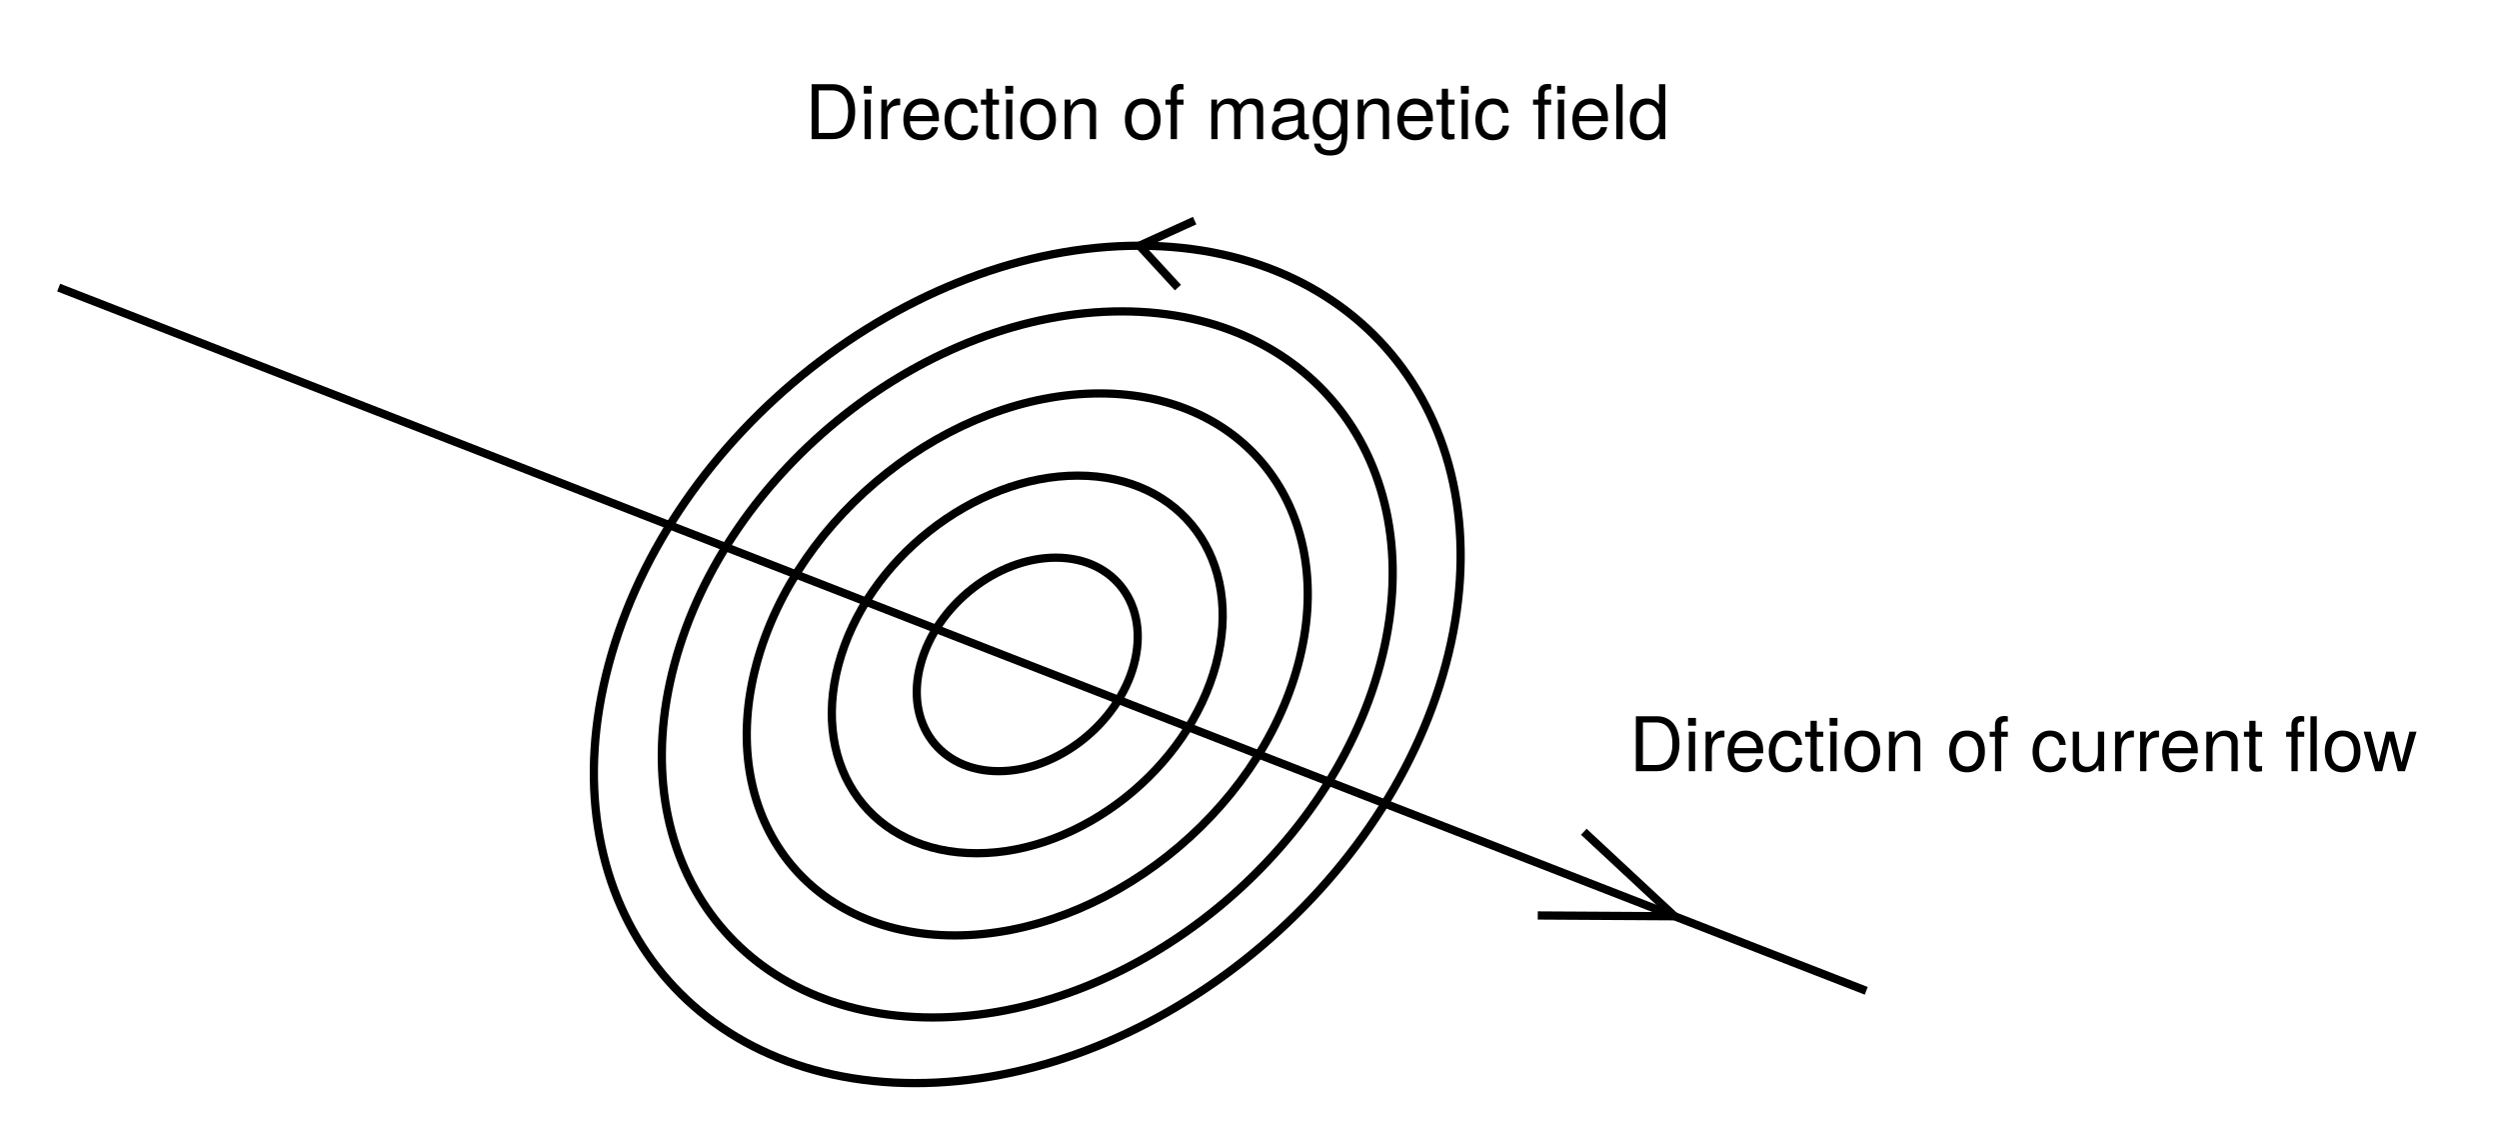
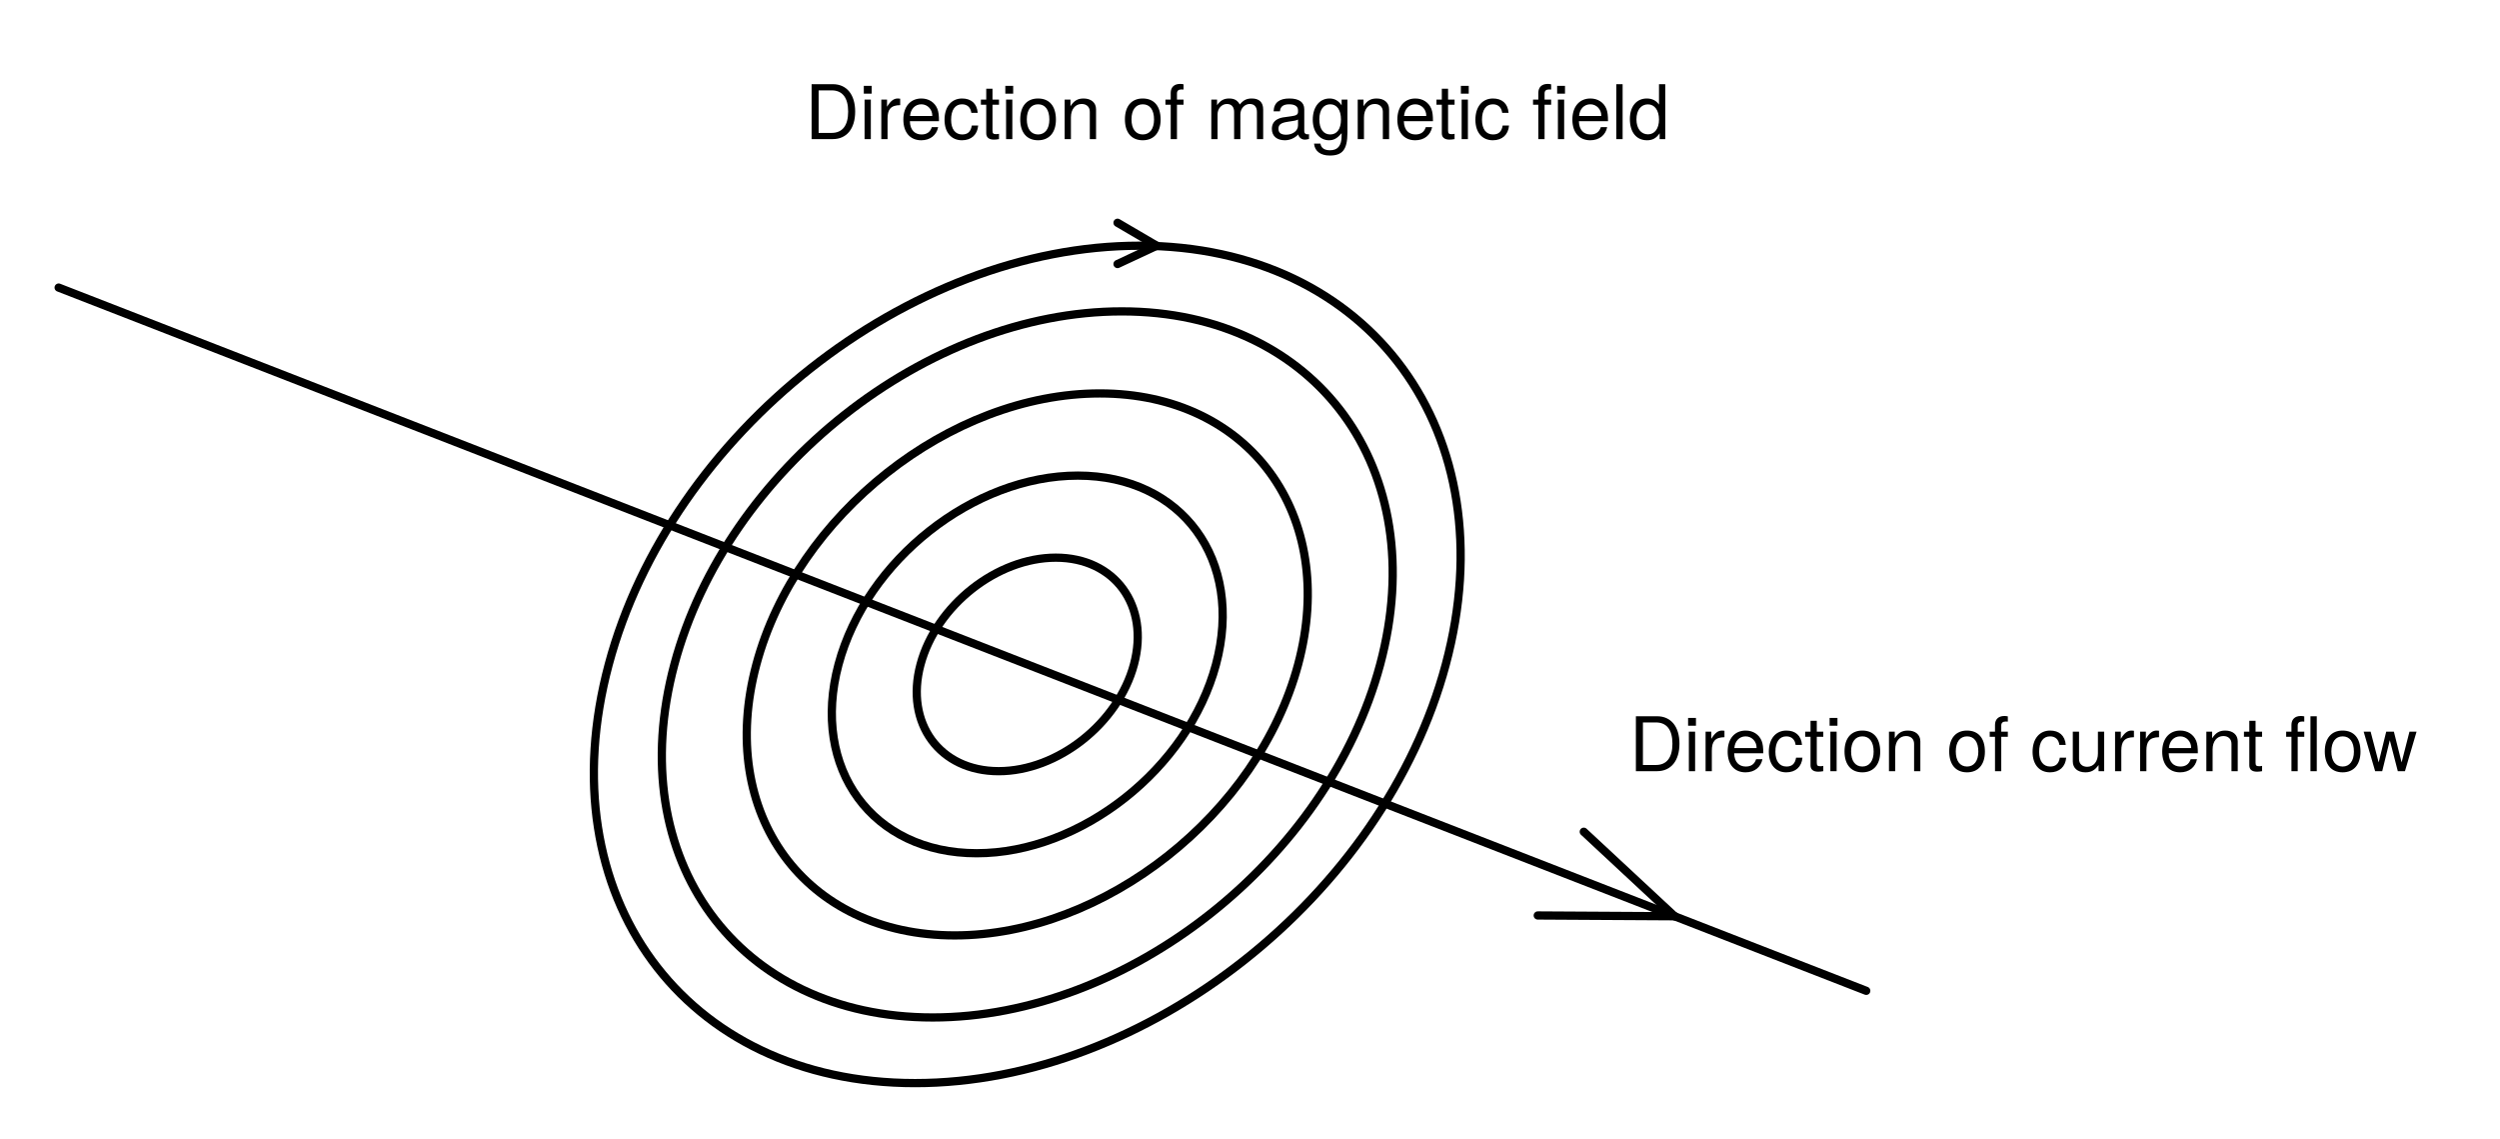
<svg xmlns="http://www.w3.org/2000/svg" version="1.1" id="Layer_1" x="0px" y="0px" width="606px" height="276px" viewBox="0 0 606 276" enable-background="new 0 0 606 276" xml:space="preserve">
-   <line fill="none" stroke="#000000" stroke-width="2" stroke-miterlimit="10" x1="14.223" y1="69.712" x2="452.556" y2="240.175" />
-   <path fill="none" stroke="#000000" stroke-width="2" stroke-miterlimit="10" d="M274.984,161.057  c3.83-14.292-4.651-25.878-18.945-25.878c-14.291,0-28.981,11.586-32.812,25.878c-3.829,14.291,4.653,25.876,18.944,25.876  C256.466,186.933,271.154,175.348,274.984,161.057z" />
-   <path fill="none" stroke="#000000" stroke-width="2" stroke-miterlimit="10" d="M294.876,161.055  c6.771-25.276-8.228-45.766-33.505-45.766c-25.278,0-51.258,20.49-58.032,45.766c-6.773,25.278,8.228,45.769,33.504,45.769  C262.123,206.824,288.102,186.333,294.876,161.055z" />
-   <path fill="none" stroke="#000000" stroke-width="2" stroke-miterlimit="10" d="M314.795,161.055  c9.721-36.277-11.81-65.687-48.088-65.687c-36.278,0-73.568,29.41-83.289,65.687c-9.721,36.278,11.809,65.688,48.087,65.688  C267.783,226.743,305.075,197.333,314.795,161.055z" />
-   <path fill="none" stroke="#000000" stroke-width="2" stroke-miterlimit="10" d="M334.687,161.057  c12.665-47.263-15.385-85.578-62.646-85.578c-47.264,0-95.847,38.315-108.511,85.578c-12.664,47.263,15.386,85.578,62.647,85.578  C273.44,246.634,322.021,208.319,334.687,161.057z" />
-   <path fill="none" stroke="#000000" stroke-width="2" stroke-miterlimit="10" d="M350.598,161.055  c15.02-56.051-18.243-101.49-74.295-101.49c-56.053,0-113.668,45.439-128.687,101.49c-15.02,56.052,18.244,101.491,74.296,101.491  S335.58,217.107,350.598,161.055z" />
-   <line fill="none" stroke="#000000" stroke-width="2" stroke-miterlimit="10" x1="406.088" y1="222.104" x2="372.904" y2="221.911" />
-   <line fill="none" stroke="#000000" stroke-width="2" stroke-miterlimit="10" x1="406.088" y1="222.104" x2="384.066" y2="201.619" />
-   <line fill="none" stroke="#000000" stroke-width="2" stroke-miterlimit="10" x1="276.303" y1="59.565" x2="285.645" y2="69.712" />
-   <line fill="none" stroke="#000000" stroke-width="2" stroke-miterlimit="10" x1="276.303" y1="59.565" x2="289.703" y2="53.478" />
+   <line fill="none" stroke="#000000" stroke-width="2" stroke-linecap="round" stroke-miterlimit="10" x1="14.223" y1="69.712" x2="452.556" y2="240.175" />
+   <path fill="none" stroke="#000000" stroke-width="2" stroke-linecap="round" stroke-miterlimit="10" d="M274.984,161.057  c3.83-14.291-4.651-25.877-18.945-25.877c-14.291,0-28.981,11.586-32.812,25.877c-3.829,14.291,4.653,25.877,18.944,25.877  C256.466,186.934,271.154,175.348,274.984,161.057z" />
+   <path fill="none" stroke="#000000" stroke-width="2" stroke-linecap="round" stroke-miterlimit="10" d="M294.876,161.055  c6.771-25.276-8.228-45.766-33.505-45.766c-25.278,0-51.258,20.49-58.032,45.766c-6.773,25.278,8.228,45.77,33.504,45.77  C262.123,206.824,288.102,186.333,294.876,161.055z" />
+   <path fill="none" stroke="#000000" stroke-width="2" stroke-linecap="round" stroke-miterlimit="10" d="M314.795,161.055  c9.721-36.277-11.81-65.687-48.088-65.687s-73.568,29.41-83.289,65.687c-9.721,36.278,11.809,65.688,48.087,65.688  C267.783,226.743,305.075,197.333,314.795,161.055z" />
+   <path fill="none" stroke="#000000" stroke-width="2" stroke-linecap="round" stroke-miterlimit="10" d="M334.688,161.057  c12.664-47.263-15.386-85.578-62.646-85.578c-47.264,0-95.847,38.315-108.511,85.578c-12.664,47.264,15.386,85.578,62.647,85.578  C273.44,246.634,322.021,208.318,334.688,161.057z" />
+   <path fill="none" stroke="#000000" stroke-width="2" stroke-linecap="round" stroke-miterlimit="10" d="M350.598,161.055  c15.021-56.051-18.242-101.49-74.295-101.49s-113.668,45.439-128.687,101.49c-15.02,56.053,18.244,101.491,74.296,101.491  C277.964,262.546,335.58,217.107,350.598,161.055z" />
+   <line fill="none" stroke="#000000" stroke-width="2" stroke-linecap="round" stroke-miterlimit="10" x1="406.088" y1="222.104" x2="372.904" y2="221.911" />
+   <line fill="none" stroke="#000000" stroke-width="2" stroke-linecap="round" stroke-miterlimit="10" x1="406.088" y1="222.104" x2="384.066" y2="201.619" />
  <text transform="matrix(1 0 0 1 395.0762 186.9326)" font-family="'HelveticaNeue'" font-size="18.264">Direction of current flow</text>
-   <text transform="matrix(1 0 0 1 195.188 33.7192)" font-family="'HelveticaNeue'" font-size="18.264">Direction of magnetic field</text>
+   <text transform="matrix(1 0 0 1 195.188 33.7188)" font-family="'HelveticaNeue'" font-size="18.264">Direction of magnetic field</text>
+   <line fill="none" stroke="#000000" stroke-width="2" stroke-linecap="round" stroke-miterlimit="10" x1="280.5" y1="59.565" x2="271" y2="54" />
+   <line fill="none" stroke="#000000" stroke-width="2" stroke-linecap="round" stroke-miterlimit="10" x1="280.5" y1="59.565" x2="271" y2="64" />
</svg>
